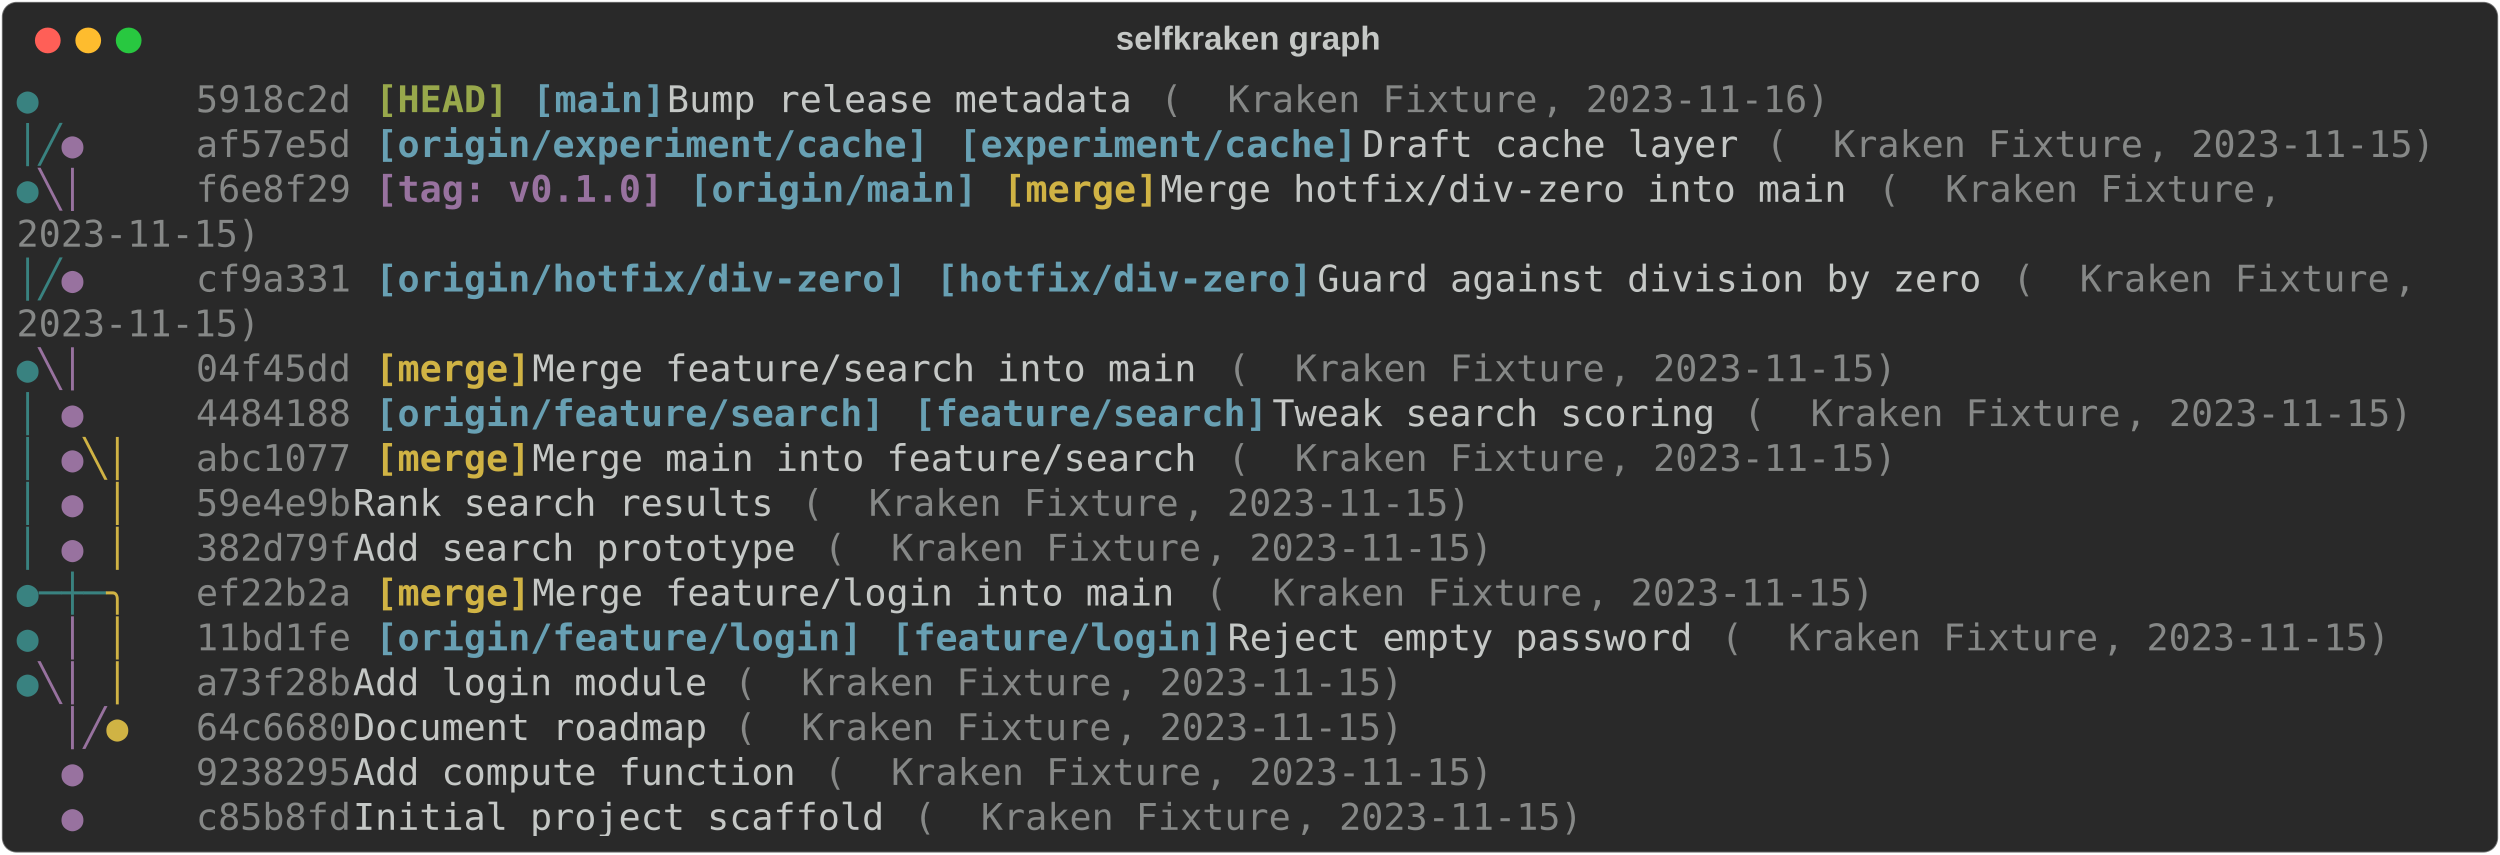
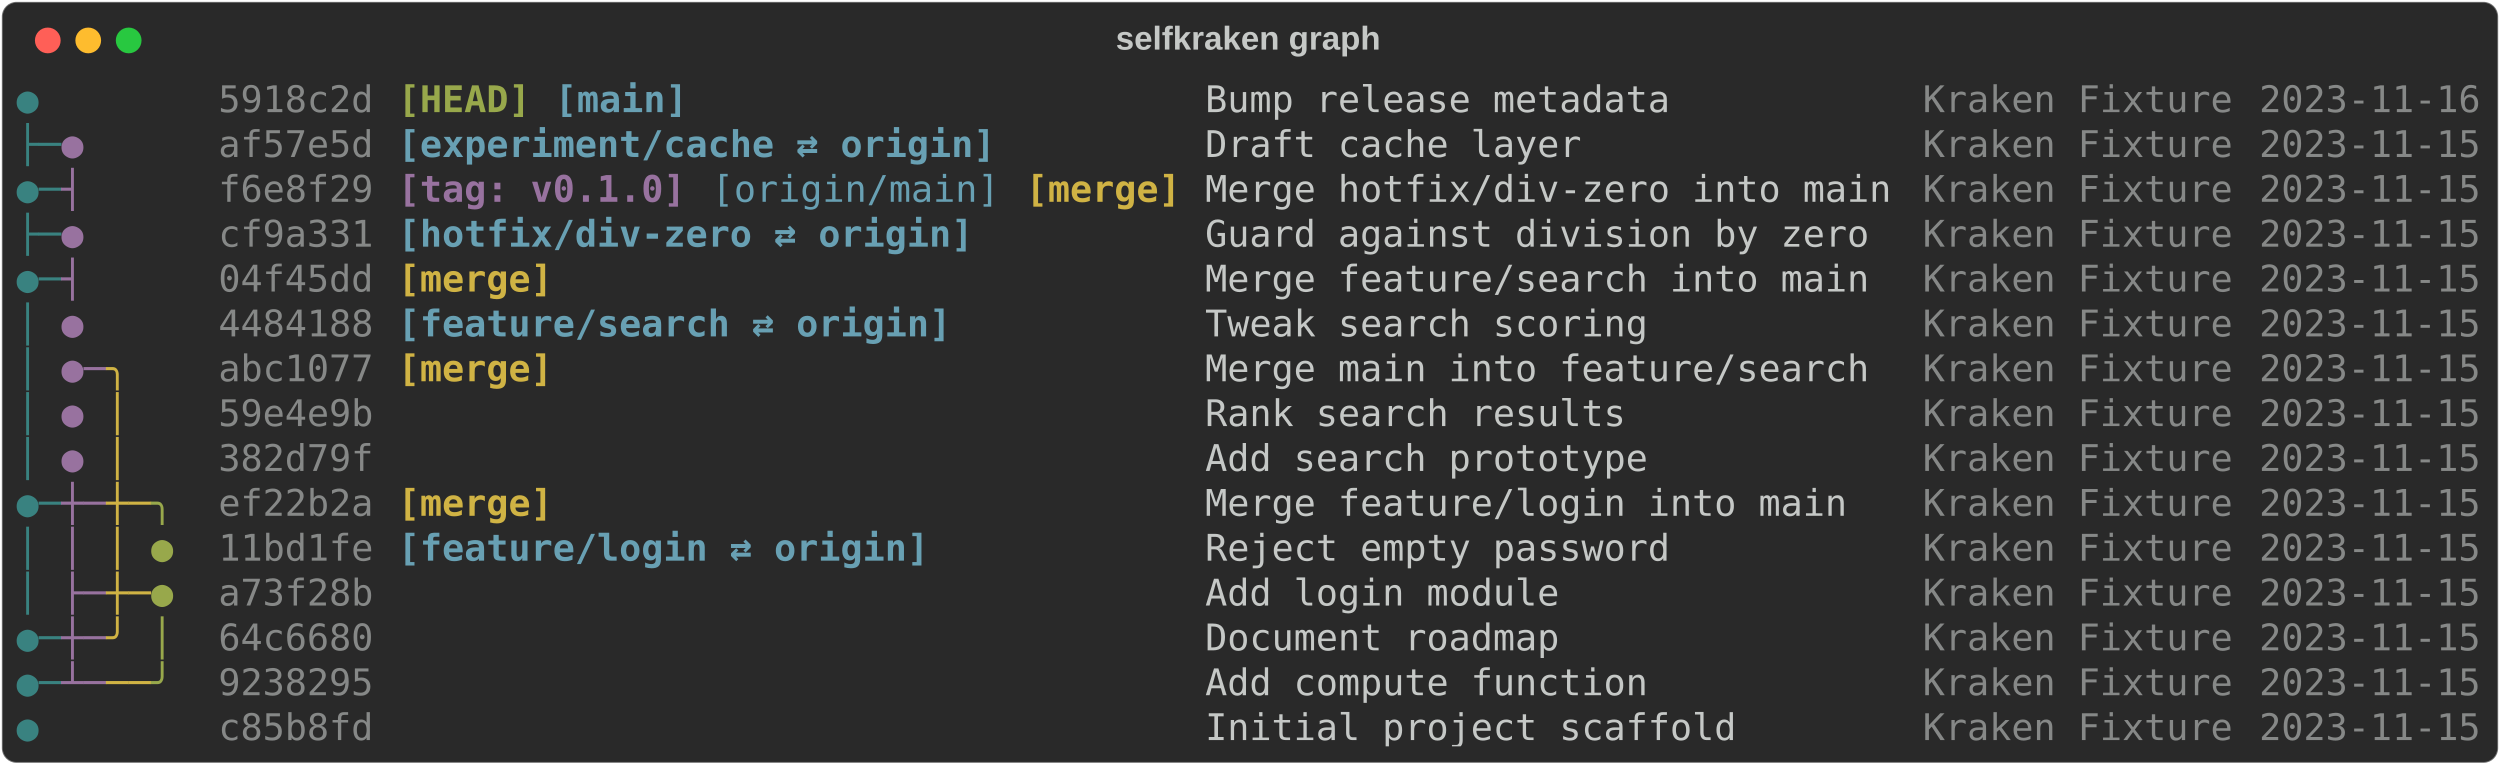
- <svg xmlns="http://www.w3.org/2000/svg" class="rich-terminal" viewBox="0 0 1360 464.8">
+ <svg xmlns="http://www.w3.org/2000/svg" class="rich-terminal" viewBox="0 0 1360 416.0">
  <style>

    @font-face {
        font-family: "Fira Code";
        src: local("FiraCode-Regular"),
                url("https://cdnjs.cloudflare.com/ajax/libs/firacode/6.2.0/woff2/FiraCode-Regular.woff2") format("woff2"),
                url("https://cdnjs.cloudflare.com/ajax/libs/firacode/6.2.0/woff/FiraCode-Regular.woff") format("woff");
        font-style: normal;
        font-weight: 400;
    }
    @font-face {
        font-family: "Fira Code";
        src: local("FiraCode-Bold"),
                url("https://cdnjs.cloudflare.com/ajax/libs/firacode/6.2.0/woff2/FiraCode-Bold.woff2") format("woff2"),
                url("https://cdnjs.cloudflare.com/ajax/libs/firacode/6.2.0/woff/FiraCode-Bold.woff") format("woff");
        font-style: bold;
        font-weight: 700;
    }

-     .terminal-2698865201-matrix {
+     .terminal-483775637-matrix {
        font-family: Fira Code, monospace;
        font-size: 20px;
        line-height: 24.4px;
        font-variant-east-asian: full-width;
    }

-     .terminal-2698865201-title {
+     .terminal-483775637-title {
        font-size: 18px;
        font-weight: bold;
        font-family: arial;
    }

-     .terminal-2698865201-r1 { fill: #398280 }
- .terminal-2698865201-r2 { fill: #c5c8c6 }
- .terminal-2698865201-r3 { fill: #868887 }
- .terminal-2698865201-r4 { fill: #98a84b;font-weight: bold }
- .terminal-2698865201-r5 { fill: #68a0b3;font-weight: bold }
- .terminal-2698865201-r6 { fill: #98729f }
- .terminal-2698865201-r7 { fill: #98729f;font-weight: bold }
- .terminal-2698865201-r8 { fill: #d0b344;font-weight: bold }
- .terminal-2698865201-r9 { fill: #d0b344 }
+     .terminal-483775637-r1 { fill: #398280 }
+ .terminal-483775637-r2 { fill: #c5c8c6 }
+ .terminal-483775637-r3 { fill: #868887 }
+ .terminal-483775637-r4 { fill: #98a84b;font-weight: bold }
+ .terminal-483775637-r5 { fill: #68a0b3;font-weight: bold }
+ .terminal-483775637-r6 { fill: #98729f }
+ .terminal-483775637-r7 { fill: #98729f;font-weight: bold }
+ .terminal-483775637-r8 { fill: #68a0b3 }
+ .terminal-483775637-r9 { fill: #d0b344;font-weight: bold }
+ .terminal-483775637-r10 { fill: #d0b344 }
+ .terminal-483775637-r11 { fill: #98a84b }
    </style>
  <defs>
-     <clipPath id="terminal-2698865201-clip-terminal">
-       <rect x="0" y="0" width="1341.0" height="413.8" />
-     </clipPath>
-     <clipPath id="terminal-2698865201-line-0">
+     <clipPath id="terminal-483775637-clip-terminal">
+       <rect x="0" y="0" width="1341.0" height="365.0" />
+     </clipPath>
+     <clipPath id="terminal-483775637-line-0">
      <rect x="0" y="1.5" width="1342" height="24.65" />
    </clipPath>
-     <clipPath id="terminal-2698865201-line-1">
+     <clipPath id="terminal-483775637-line-1">
      <rect x="0" y="25.9" width="1342" height="24.65" />
    </clipPath>
-     <clipPath id="terminal-2698865201-line-2">
+     <clipPath id="terminal-483775637-line-2">
      <rect x="0" y="50.3" width="1342" height="24.65" />
    </clipPath>
-     <clipPath id="terminal-2698865201-line-3">
+     <clipPath id="terminal-483775637-line-3">
      <rect x="0" y="74.7" width="1342" height="24.65" />
    </clipPath>
-     <clipPath id="terminal-2698865201-line-4">
+     <clipPath id="terminal-483775637-line-4">
      <rect x="0" y="99.1" width="1342" height="24.65" />
    </clipPath>
-     <clipPath id="terminal-2698865201-line-5">
+     <clipPath id="terminal-483775637-line-5">
      <rect x="0" y="123.5" width="1342" height="24.65" />
    </clipPath>
-     <clipPath id="terminal-2698865201-line-6">
+     <clipPath id="terminal-483775637-line-6">
      <rect x="0" y="147.9" width="1342" height="24.65" />
    </clipPath>
-     <clipPath id="terminal-2698865201-line-7">
+     <clipPath id="terminal-483775637-line-7">
      <rect x="0" y="172.3" width="1342" height="24.65" />
    </clipPath>
-     <clipPath id="terminal-2698865201-line-8">
+     <clipPath id="terminal-483775637-line-8">
      <rect x="0" y="196.7" width="1342" height="24.65" />
    </clipPath>
-     <clipPath id="terminal-2698865201-line-9">
+     <clipPath id="terminal-483775637-line-9">
      <rect x="0" y="221.1" width="1342" height="24.65" />
    </clipPath>
-     <clipPath id="terminal-2698865201-line-10">
+     <clipPath id="terminal-483775637-line-10">
      <rect x="0" y="245.5" width="1342" height="24.65" />
    </clipPath>
-     <clipPath id="terminal-2698865201-line-11">
+     <clipPath id="terminal-483775637-line-11">
      <rect x="0" y="269.9" width="1342" height="24.65" />
    </clipPath>
-     <clipPath id="terminal-2698865201-line-12">
+     <clipPath id="terminal-483775637-line-12">
      <rect x="0" y="294.3" width="1342" height="24.65" />
    </clipPath>
-     <clipPath id="terminal-2698865201-line-13">
+     <clipPath id="terminal-483775637-line-13">
      <rect x="0" y="318.7" width="1342" height="24.65" />
    </clipPath>
-     <clipPath id="terminal-2698865201-line-14">
-       <rect x="0" y="343.1" width="1342" height="24.65" />
-     </clipPath>
-     <clipPath id="terminal-2698865201-line-15">
-       <rect x="0" y="367.5" width="1342" height="24.65" />
-     </clipPath>
  </defs>
-   <rect fill="#292929" stroke="rgba(255,255,255,0.35)" stroke-width="1" x="1" y="1" width="1358" height="462.8" rx="8" />
-   <text class="terminal-2698865201-title" fill="#c5c8c6" text-anchor="middle" x="679" y="27">selfkraken graph</text>
+   <rect fill="#292929" stroke="rgba(255,255,255,0.35)" stroke-width="1" x="1" y="1" width="1358" height="414" rx="8" />
+   <text class="terminal-483775637-title" fill="#c5c8c6" text-anchor="middle" x="679" y="27">selfkraken graph</text>
  <g transform="translate(26,22)">
    <circle cx="0" cy="0" r="7" fill="#ff5f57" />
    <circle cx="22" cy="0" r="7" fill="#febc2e" />
    <circle cx="44" cy="0" r="7" fill="#28c840" />
  </g>
-   <g transform="translate(9, 41)" clip-path="url(#terminal-2698865201-clip-terminal)">
-     <g class="terminal-2698865201-matrix">
-       <text class="terminal-2698865201-r1" x="0" y="20" textLength="12.2" clip-path="url(#terminal-2698865201-line-0)">●</text>
-       <text class="terminal-2698865201-r3" x="97.6" y="20" textLength="85.4" clip-path="url(#terminal-2698865201-line-0)">5918c2d</text>
-       <text class="terminal-2698865201-r4" x="195.2" y="20" textLength="73.2" clip-path="url(#terminal-2698865201-line-0)">[HEAD]</text>
-       <text class="terminal-2698865201-r5" x="280.6" y="20" textLength="73.2" clip-path="url(#terminal-2698865201-line-0)">[main]</text>
-       <text class="terminal-2698865201-r2" x="353.8" y="20" textLength="268.4" clip-path="url(#terminal-2698865201-line-0)"> Bump release metadata</text>
-       <text class="terminal-2698865201-r3" x="622.2" y="20" textLength="36.6" clip-path="url(#terminal-2698865201-line-0)">  (</text>
-       <text class="terminal-2698865201-r3" x="658.8" y="20" textLength="170.8" clip-path="url(#terminal-2698865201-line-0)">Kraken Fixture</text>
-       <text class="terminal-2698865201-r3" x="829.6" y="20" textLength="158.6" clip-path="url(#terminal-2698865201-line-0)">, 2023-11-16)</text>
-       <text class="terminal-2698865201-r2" x="1342" y="20" textLength="12.2" clip-path="url(#terminal-2698865201-line-0)">
- </text>
-       <text class="terminal-2698865201-r1" x="0" y="44.4" textLength="12.2" clip-path="url(#terminal-2698865201-line-1)">│</text>
-       <text class="terminal-2698865201-r1" x="12.2" y="44.4" textLength="12.2" clip-path="url(#terminal-2698865201-line-1)">╱</text>
-       <text class="terminal-2698865201-r6" x="24.4" y="44.4" textLength="12.2" clip-path="url(#terminal-2698865201-line-1)">●</text>
-       <text class="terminal-2698865201-r3" x="97.6" y="44.4" textLength="85.4" clip-path="url(#terminal-2698865201-line-1)">af57e5d</text>
-       <text class="terminal-2698865201-r5" x="195.2" y="44.4" textLength="305" clip-path="url(#terminal-2698865201-line-1)">[origin/experiment/cache]</text>
-       <text class="terminal-2698865201-r5" x="512.4" y="44.4" textLength="219.6" clip-path="url(#terminal-2698865201-line-1)">[experiment/cache]</text>
-       <text class="terminal-2698865201-r2" x="732" y="44.4" textLength="219.6" clip-path="url(#terminal-2698865201-line-1)"> Draft cache layer</text>
-       <text class="terminal-2698865201-r3" x="951.6" y="44.4" textLength="36.6" clip-path="url(#terminal-2698865201-line-1)">  (</text>
-       <text class="terminal-2698865201-r3" x="988.2" y="44.4" textLength="170.8" clip-path="url(#terminal-2698865201-line-1)">Kraken Fixture</text>
-       <text class="terminal-2698865201-r3" x="1159" y="44.4" textLength="158.6" clip-path="url(#terminal-2698865201-line-1)">, 2023-11-15)</text>
-       <text class="terminal-2698865201-r2" x="1342" y="44.4" textLength="12.2" clip-path="url(#terminal-2698865201-line-1)">
- </text>
-       <text class="terminal-2698865201-r1" x="0" y="68.8" textLength="12.2" clip-path="url(#terminal-2698865201-line-2)">●</text>
-       <text class="terminal-2698865201-r6" x="12.2" y="68.8" textLength="12.2" clip-path="url(#terminal-2698865201-line-2)">╲</text>
-       <text class="terminal-2698865201-r6" x="24.4" y="68.8" textLength="12.2" clip-path="url(#terminal-2698865201-line-2)">│</text>
-       <text class="terminal-2698865201-r3" x="97.6" y="68.8" textLength="85.4" clip-path="url(#terminal-2698865201-line-2)">f6e8f29</text>
-       <text class="terminal-2698865201-r7" x="195.2" y="68.8" textLength="158.6" clip-path="url(#terminal-2698865201-line-2)">[tag: v0.1.0]</text>
-       <text class="terminal-2698865201-r5" x="366" y="68.8" textLength="158.6" clip-path="url(#terminal-2698865201-line-2)">[origin/main]</text>
-       <text class="terminal-2698865201-r8" x="536.8" y="68.8" textLength="85.4" clip-path="url(#terminal-2698865201-line-2)">[merge]</text>
-       <text class="terminal-2698865201-r2" x="622.2" y="68.8" textLength="390.4" clip-path="url(#terminal-2698865201-line-2)"> Merge hotfix/div-zero into main</text>
-       <text class="terminal-2698865201-r3" x="1012.6" y="68.8" textLength="36.6" clip-path="url(#terminal-2698865201-line-2)">  (</text>
-       <text class="terminal-2698865201-r3" x="1049.2" y="68.8" textLength="170.8" clip-path="url(#terminal-2698865201-line-2)">Kraken Fixture</text>
-       <text class="terminal-2698865201-r3" x="1220" y="68.8" textLength="24.4" clip-path="url(#terminal-2698865201-line-2)">, </text>
-       <text class="terminal-2698865201-r2" x="1342" y="68.8" textLength="12.2" clip-path="url(#terminal-2698865201-line-2)">
- </text>
-       <text class="terminal-2698865201-r3" x="0" y="93.2" textLength="134.2" clip-path="url(#terminal-2698865201-line-3)">2023-11-15)</text>
-       <text class="terminal-2698865201-r2" x="1342" y="93.2" textLength="12.2" clip-path="url(#terminal-2698865201-line-3)">
- </text>
-       <text class="terminal-2698865201-r1" x="0" y="117.6" textLength="12.2" clip-path="url(#terminal-2698865201-line-4)">│</text>
-       <text class="terminal-2698865201-r1" x="12.2" y="117.6" textLength="12.2" clip-path="url(#terminal-2698865201-line-4)">╱</text>
-       <text class="terminal-2698865201-r6" x="24.4" y="117.6" textLength="12.2" clip-path="url(#terminal-2698865201-line-4)">●</text>
-       <text class="terminal-2698865201-r3" x="97.6" y="117.6" textLength="85.4" clip-path="url(#terminal-2698865201-line-4)">cf9a331</text>
-       <text class="terminal-2698865201-r5" x="195.2" y="117.6" textLength="292.8" clip-path="url(#terminal-2698865201-line-4)">[origin/hotfix/div-zero]</text>
-       <text class="terminal-2698865201-r5" x="500.2" y="117.6" textLength="207.4" clip-path="url(#terminal-2698865201-line-4)">[hotfix/div-zero]</text>
-       <text class="terminal-2698865201-r2" x="707.6" y="117.6" textLength="378.2" clip-path="url(#terminal-2698865201-line-4)"> Guard against division by zero</text>
-       <text class="terminal-2698865201-r3" x="1085.8" y="117.6" textLength="36.6" clip-path="url(#terminal-2698865201-line-4)">  (</text>
-       <text class="terminal-2698865201-r3" x="1122.4" y="117.6" textLength="170.8" clip-path="url(#terminal-2698865201-line-4)">Kraken Fixture</text>
-       <text class="terminal-2698865201-r3" x="1293.2" y="117.6" textLength="24.4" clip-path="url(#terminal-2698865201-line-4)">, </text>
-       <text class="terminal-2698865201-r2" x="1342" y="117.6" textLength="12.2" clip-path="url(#terminal-2698865201-line-4)">
- </text>
-       <text class="terminal-2698865201-r3" x="0" y="142" textLength="134.2" clip-path="url(#terminal-2698865201-line-5)">2023-11-15)</text>
-       <text class="terminal-2698865201-r2" x="1342" y="142" textLength="12.2" clip-path="url(#terminal-2698865201-line-5)">
- </text>
-       <text class="terminal-2698865201-r1" x="0" y="166.4" textLength="12.2" clip-path="url(#terminal-2698865201-line-6)">●</text>
-       <text class="terminal-2698865201-r6" x="12.2" y="166.4" textLength="12.2" clip-path="url(#terminal-2698865201-line-6)">╲</text>
-       <text class="terminal-2698865201-r6" x="24.4" y="166.4" textLength="12.2" clip-path="url(#terminal-2698865201-line-6)">│</text>
-       <text class="terminal-2698865201-r3" x="97.6" y="166.4" textLength="85.4" clip-path="url(#terminal-2698865201-line-6)">04f45dd</text>
-       <text class="terminal-2698865201-r8" x="195.2" y="166.4" textLength="85.4" clip-path="url(#terminal-2698865201-line-6)">[merge]</text>
-       <text class="terminal-2698865201-r2" x="280.6" y="166.4" textLength="378.2" clip-path="url(#terminal-2698865201-line-6)"> Merge feature/search into main</text>
-       <text class="terminal-2698865201-r3" x="658.8" y="166.4" textLength="36.6" clip-path="url(#terminal-2698865201-line-6)">  (</text>
-       <text class="terminal-2698865201-r3" x="695.4" y="166.4" textLength="170.8" clip-path="url(#terminal-2698865201-line-6)">Kraken Fixture</text>
-       <text class="terminal-2698865201-r3" x="866.2" y="166.4" textLength="158.6" clip-path="url(#terminal-2698865201-line-6)">, 2023-11-15)</text>
-       <text class="terminal-2698865201-r2" x="1342" y="166.4" textLength="12.2" clip-path="url(#terminal-2698865201-line-6)">
- </text>
-       <text class="terminal-2698865201-r1" x="0" y="190.8" textLength="12.2" clip-path="url(#terminal-2698865201-line-7)">│</text>
-       <text class="terminal-2698865201-r6" x="24.4" y="190.8" textLength="12.2" clip-path="url(#terminal-2698865201-line-7)">●</text>
-       <text class="terminal-2698865201-r3" x="97.6" y="190.8" textLength="85.4" clip-path="url(#terminal-2698865201-line-7)">4484188</text>
-       <text class="terminal-2698865201-r5" x="195.2" y="190.8" textLength="280.6" clip-path="url(#terminal-2698865201-line-7)">[origin/feature/search]</text>
-       <text class="terminal-2698865201-r5" x="488" y="190.8" textLength="195.2" clip-path="url(#terminal-2698865201-line-7)">[feature/search]</text>
-       <text class="terminal-2698865201-r2" x="683.2" y="190.8" textLength="256.2" clip-path="url(#terminal-2698865201-line-7)"> Tweak search scoring</text>
-       <text class="terminal-2698865201-r3" x="939.4" y="190.8" textLength="36.6" clip-path="url(#terminal-2698865201-line-7)">  (</text>
-       <text class="terminal-2698865201-r3" x="976" y="190.8" textLength="170.8" clip-path="url(#terminal-2698865201-line-7)">Kraken Fixture</text>
-       <text class="terminal-2698865201-r3" x="1146.8" y="190.8" textLength="158.6" clip-path="url(#terminal-2698865201-line-7)">, 2023-11-15)</text>
-       <text class="terminal-2698865201-r2" x="1342" y="190.8" textLength="12.2" clip-path="url(#terminal-2698865201-line-7)">
- </text>
-       <text class="terminal-2698865201-r1" x="0" y="215.2" textLength="12.2" clip-path="url(#terminal-2698865201-line-8)">│</text>
-       <text class="terminal-2698865201-r6" x="24.4" y="215.2" textLength="12.2" clip-path="url(#terminal-2698865201-line-8)">●</text>
-       <text class="terminal-2698865201-r9" x="36.6" y="215.2" textLength="12.2" clip-path="url(#terminal-2698865201-line-8)">╲</text>
-       <text class="terminal-2698865201-r9" x="48.8" y="215.2" textLength="12.2" clip-path="url(#terminal-2698865201-line-8)">│</text>
-       <text class="terminal-2698865201-r3" x="97.6" y="215.2" textLength="85.4" clip-path="url(#terminal-2698865201-line-8)">abc1077</text>
-       <text class="terminal-2698865201-r8" x="195.2" y="215.2" textLength="85.4" clip-path="url(#terminal-2698865201-line-8)">[merge]</text>
-       <text class="terminal-2698865201-r2" x="280.6" y="215.2" textLength="378.2" clip-path="url(#terminal-2698865201-line-8)"> Merge main into feature/search</text>
-       <text class="terminal-2698865201-r3" x="658.8" y="215.2" textLength="36.6" clip-path="url(#terminal-2698865201-line-8)">  (</text>
-       <text class="terminal-2698865201-r3" x="695.4" y="215.2" textLength="170.8" clip-path="url(#terminal-2698865201-line-8)">Kraken Fixture</text>
-       <text class="terminal-2698865201-r3" x="866.2" y="215.2" textLength="158.6" clip-path="url(#terminal-2698865201-line-8)">, 2023-11-15)</text>
-       <text class="terminal-2698865201-r2" x="1342" y="215.2" textLength="12.2" clip-path="url(#terminal-2698865201-line-8)">
- </text>
-       <text class="terminal-2698865201-r1" x="0" y="239.6" textLength="12.2" clip-path="url(#terminal-2698865201-line-9)">│</text>
-       <text class="terminal-2698865201-r6" x="24.4" y="239.6" textLength="12.2" clip-path="url(#terminal-2698865201-line-9)">●</text>
-       <text class="terminal-2698865201-r9" x="48.8" y="239.6" textLength="12.2" clip-path="url(#terminal-2698865201-line-9)">│</text>
-       <text class="terminal-2698865201-r3" x="97.6" y="239.6" textLength="85.4" clip-path="url(#terminal-2698865201-line-9)">59e4e9b</text>
-       <text class="terminal-2698865201-r2" x="183" y="239.6" textLength="244" clip-path="url(#terminal-2698865201-line-9)"> Rank search results</text>
-       <text class="terminal-2698865201-r3" x="427" y="239.6" textLength="36.6" clip-path="url(#terminal-2698865201-line-9)">  (</text>
-       <text class="terminal-2698865201-r3" x="463.6" y="239.6" textLength="170.8" clip-path="url(#terminal-2698865201-line-9)">Kraken Fixture</text>
-       <text class="terminal-2698865201-r3" x="634.4" y="239.6" textLength="158.6" clip-path="url(#terminal-2698865201-line-9)">, 2023-11-15)</text>
-       <text class="terminal-2698865201-r2" x="1342" y="239.6" textLength="12.2" clip-path="url(#terminal-2698865201-line-9)">
- </text>
-       <text class="terminal-2698865201-r1" x="0" y="264" textLength="12.2" clip-path="url(#terminal-2698865201-line-10)">│</text>
-       <text class="terminal-2698865201-r6" x="24.4" y="264" textLength="12.2" clip-path="url(#terminal-2698865201-line-10)">●</text>
-       <text class="terminal-2698865201-r9" x="48.8" y="264" textLength="12.2" clip-path="url(#terminal-2698865201-line-10)">│</text>
-       <text class="terminal-2698865201-r3" x="97.6" y="264" textLength="85.4" clip-path="url(#terminal-2698865201-line-10)">382d79f</text>
-       <text class="terminal-2698865201-r2" x="183" y="264" textLength="256.2" clip-path="url(#terminal-2698865201-line-10)"> Add search prototype</text>
-       <text class="terminal-2698865201-r3" x="439.2" y="264" textLength="36.6" clip-path="url(#terminal-2698865201-line-10)">  (</text>
-       <text class="terminal-2698865201-r3" x="475.8" y="264" textLength="170.8" clip-path="url(#terminal-2698865201-line-10)">Kraken Fixture</text>
-       <text class="terminal-2698865201-r3" x="646.6" y="264" textLength="158.6" clip-path="url(#terminal-2698865201-line-10)">, 2023-11-15)</text>
-       <text class="terminal-2698865201-r2" x="1342" y="264" textLength="12.2" clip-path="url(#terminal-2698865201-line-10)">
- </text>
-       <text class="terminal-2698865201-r1" x="0" y="288.4" textLength="12.2" clip-path="url(#terminal-2698865201-line-11)">●</text>
-       <text class="terminal-2698865201-r1" x="12.2" y="288.4" textLength="12.2" clip-path="url(#terminal-2698865201-line-11)">─</text>
-       <text class="terminal-2698865201-r1" x="24.4" y="288.4" textLength="12.2" clip-path="url(#terminal-2698865201-line-11)">┼</text>
-       <text class="terminal-2698865201-r1" x="36.6" y="288.4" textLength="12.2" clip-path="url(#terminal-2698865201-line-11)">─</text>
-       <text class="terminal-2698865201-r9" x="48.8" y="288.4" textLength="12.2" clip-path="url(#terminal-2698865201-line-11)">╮</text>
-       <text class="terminal-2698865201-r3" x="97.6" y="288.4" textLength="85.4" clip-path="url(#terminal-2698865201-line-11)">ef22b2a</text>
-       <text class="terminal-2698865201-r8" x="195.2" y="288.4" textLength="85.4" clip-path="url(#terminal-2698865201-line-11)">[merge]</text>
-       <text class="terminal-2698865201-r2" x="280.6" y="288.4" textLength="366" clip-path="url(#terminal-2698865201-line-11)"> Merge feature/login into main</text>
-       <text class="terminal-2698865201-r3" x="646.6" y="288.4" textLength="36.6" clip-path="url(#terminal-2698865201-line-11)">  (</text>
-       <text class="terminal-2698865201-r3" x="683.2" y="288.4" textLength="170.8" clip-path="url(#terminal-2698865201-line-11)">Kraken Fixture</text>
-       <text class="terminal-2698865201-r3" x="854" y="288.4" textLength="158.6" clip-path="url(#terminal-2698865201-line-11)">, 2023-11-15)</text>
-       <text class="terminal-2698865201-r2" x="1342" y="288.4" textLength="12.2" clip-path="url(#terminal-2698865201-line-11)">
- </text>
-       <text class="terminal-2698865201-r1" x="0" y="312.8" textLength="12.2" clip-path="url(#terminal-2698865201-line-12)">●</text>
-       <text class="terminal-2698865201-r6" x="24.4" y="312.8" textLength="12.2" clip-path="url(#terminal-2698865201-line-12)">│</text>
-       <text class="terminal-2698865201-r9" x="48.8" y="312.8" textLength="12.2" clip-path="url(#terminal-2698865201-line-12)">│</text>
-       <text class="terminal-2698865201-r3" x="97.6" y="312.8" textLength="85.4" clip-path="url(#terminal-2698865201-line-12)">11bd1fe</text>
-       <text class="terminal-2698865201-r5" x="195.2" y="312.8" textLength="268.4" clip-path="url(#terminal-2698865201-line-12)">[origin/feature/login]</text>
-       <text class="terminal-2698865201-r5" x="475.8" y="312.8" textLength="183" clip-path="url(#terminal-2698865201-line-12)">[feature/login]</text>
-       <text class="terminal-2698865201-r2" x="658.8" y="312.8" textLength="268.4" clip-path="url(#terminal-2698865201-line-12)"> Reject empty password</text>
-       <text class="terminal-2698865201-r3" x="927.2" y="312.8" textLength="36.6" clip-path="url(#terminal-2698865201-line-12)">  (</text>
-       <text class="terminal-2698865201-r3" x="963.8" y="312.8" textLength="170.8" clip-path="url(#terminal-2698865201-line-12)">Kraken Fixture</text>
-       <text class="terminal-2698865201-r3" x="1134.6" y="312.8" textLength="158.6" clip-path="url(#terminal-2698865201-line-12)">, 2023-11-15)</text>
-       <text class="terminal-2698865201-r2" x="1342" y="312.8" textLength="12.2" clip-path="url(#terminal-2698865201-line-12)">
- </text>
-       <text class="terminal-2698865201-r1" x="0" y="337.2" textLength="12.2" clip-path="url(#terminal-2698865201-line-13)">●</text>
-       <text class="terminal-2698865201-r6" x="12.2" y="337.2" textLength="12.2" clip-path="url(#terminal-2698865201-line-13)">╲</text>
-       <text class="terminal-2698865201-r6" x="24.4" y="337.2" textLength="12.2" clip-path="url(#terminal-2698865201-line-13)">│</text>
-       <text class="terminal-2698865201-r9" x="48.8" y="337.2" textLength="12.2" clip-path="url(#terminal-2698865201-line-13)">│</text>
-       <text class="terminal-2698865201-r3" x="97.6" y="337.2" textLength="85.4" clip-path="url(#terminal-2698865201-line-13)">a73f28b</text>
-       <text class="terminal-2698865201-r2" x="183" y="337.2" textLength="207.4" clip-path="url(#terminal-2698865201-line-13)"> Add login module</text>
-       <text class="terminal-2698865201-r3" x="390.4" y="337.2" textLength="36.6" clip-path="url(#terminal-2698865201-line-13)">  (</text>
-       <text class="terminal-2698865201-r3" x="427" y="337.2" textLength="170.8" clip-path="url(#terminal-2698865201-line-13)">Kraken Fixture</text>
-       <text class="terminal-2698865201-r3" x="597.8" y="337.2" textLength="158.6" clip-path="url(#terminal-2698865201-line-13)">, 2023-11-15)</text>
-       <text class="terminal-2698865201-r2" x="1342" y="337.2" textLength="12.2" clip-path="url(#terminal-2698865201-line-13)">
- </text>
-       <text class="terminal-2698865201-r6" x="24.4" y="361.6" textLength="12.2" clip-path="url(#terminal-2698865201-line-14)">│</text>
-       <text class="terminal-2698865201-r6" x="36.6" y="361.6" textLength="12.2" clip-path="url(#terminal-2698865201-line-14)">╱</text>
-       <text class="terminal-2698865201-r9" x="48.8" y="361.6" textLength="12.2" clip-path="url(#terminal-2698865201-line-14)">●</text>
-       <text class="terminal-2698865201-r3" x="97.6" y="361.6" textLength="85.4" clip-path="url(#terminal-2698865201-line-14)">64c6680</text>
-       <text class="terminal-2698865201-r2" x="183" y="361.6" textLength="207.4" clip-path="url(#terminal-2698865201-line-14)"> Document roadmap</text>
-       <text class="terminal-2698865201-r3" x="390.4" y="361.6" textLength="36.6" clip-path="url(#terminal-2698865201-line-14)">  (</text>
-       <text class="terminal-2698865201-r3" x="427" y="361.6" textLength="170.8" clip-path="url(#terminal-2698865201-line-14)">Kraken Fixture</text>
-       <text class="terminal-2698865201-r3" x="597.8" y="361.6" textLength="158.6" clip-path="url(#terminal-2698865201-line-14)">, 2023-11-15)</text>
-       <text class="terminal-2698865201-r2" x="1342" y="361.6" textLength="12.2" clip-path="url(#terminal-2698865201-line-14)">
- </text>
-       <text class="terminal-2698865201-r6" x="24.4" y="386" textLength="12.2" clip-path="url(#terminal-2698865201-line-15)">●</text>
-       <text class="terminal-2698865201-r3" x="97.6" y="386" textLength="85.4" clip-path="url(#terminal-2698865201-line-15)">9238295</text>
-       <text class="terminal-2698865201-r2" x="183" y="386" textLength="256.2" clip-path="url(#terminal-2698865201-line-15)"> Add compute function</text>
-       <text class="terminal-2698865201-r3" x="439.2" y="386" textLength="36.6" clip-path="url(#terminal-2698865201-line-15)">  (</text>
-       <text class="terminal-2698865201-r3" x="475.8" y="386" textLength="170.8" clip-path="url(#terminal-2698865201-line-15)">Kraken Fixture</text>
-       <text class="terminal-2698865201-r3" x="646.6" y="386" textLength="158.6" clip-path="url(#terminal-2698865201-line-15)">, 2023-11-15)</text>
-       <text class="terminal-2698865201-r2" x="1342" y="386" textLength="12.2" clip-path="url(#terminal-2698865201-line-15)">
- </text>
-       <text class="terminal-2698865201-r6" x="24.4" y="410.4" textLength="12.2" clip-path="url(#terminal-2698865201-line-16)">●</text>
-       <text class="terminal-2698865201-r3" x="97.6" y="410.4" textLength="85.4" clip-path="url(#terminal-2698865201-line-16)">c85b8fd</text>
-       <text class="terminal-2698865201-r2" x="183" y="410.4" textLength="305" clip-path="url(#terminal-2698865201-line-16)"> Initial project scaffold</text>
-       <text class="terminal-2698865201-r3" x="488" y="410.4" textLength="36.6" clip-path="url(#terminal-2698865201-line-16)">  (</text>
-       <text class="terminal-2698865201-r3" x="524.6" y="410.4" textLength="170.8" clip-path="url(#terminal-2698865201-line-16)">Kraken Fixture</text>
-       <text class="terminal-2698865201-r3" x="695.4" y="410.4" textLength="158.6" clip-path="url(#terminal-2698865201-line-16)">, 2023-11-15)</text>
-       <text class="terminal-2698865201-r2" x="1342" y="410.4" textLength="12.2" clip-path="url(#terminal-2698865201-line-16)">
+   <g transform="translate(9, 41)" clip-path="url(#terminal-483775637-clip-terminal)">
+     <g class="terminal-483775637-matrix">
+       <text class="terminal-483775637-r1" x="0" y="20" textLength="12.2" clip-path="url(#terminal-483775637-line-0)">●</text>
+       <text class="terminal-483775637-r3" x="109.8" y="20" textLength="85.4" clip-path="url(#terminal-483775637-line-0)">5918c2d</text>
+       <text class="terminal-483775637-r4" x="207.4" y="20" textLength="73.2" clip-path="url(#terminal-483775637-line-0)">[HEAD]</text>
+       <text class="terminal-483775637-r5" x="292.8" y="20" textLength="73.2" clip-path="url(#terminal-483775637-line-0)">[main]</text>
+       <text class="terminal-483775637-r2" x="646.6" y="20" textLength="378.2" clip-path="url(#terminal-483775637-line-0)">Bump release metadata          </text>
+       <text class="terminal-483775637-r3" x="1037" y="20" textLength="170.8" clip-path="url(#terminal-483775637-line-0)">Kraken Fixture</text>
+       <text class="terminal-483775637-r3" x="1220" y="20" textLength="122" clip-path="url(#terminal-483775637-line-0)">2023-11-16</text>
+       <text class="terminal-483775637-r2" x="1342" y="20" textLength="12.2" clip-path="url(#terminal-483775637-line-0)">
+ </text>
+       <text class="terminal-483775637-r1" x="0" y="44.4" textLength="12.2" clip-path="url(#terminal-483775637-line-1)">├</text>
+       <text class="terminal-483775637-r1" x="12.2" y="44.4" textLength="12.2" clip-path="url(#terminal-483775637-line-1)">─</text>
+       <text class="terminal-483775637-r6" x="24.4" y="44.4" textLength="12.2" clip-path="url(#terminal-483775637-line-1)">●</text>
+       <text class="terminal-483775637-r3" x="109.8" y="44.4" textLength="85.4" clip-path="url(#terminal-483775637-line-1)">af57e5d</text>
+       <text class="terminal-483775637-r5" x="207.4" y="44.4" textLength="329.4" clip-path="url(#terminal-483775637-line-1)">[experiment/cache ⇄ origin]</text>
+       <text class="terminal-483775637-r2" x="646.6" y="44.4" textLength="378.2" clip-path="url(#terminal-483775637-line-1)">Draft cache layer              </text>
+       <text class="terminal-483775637-r3" x="1037" y="44.4" textLength="170.8" clip-path="url(#terminal-483775637-line-1)">Kraken Fixture</text>
+       <text class="terminal-483775637-r3" x="1220" y="44.4" textLength="122" clip-path="url(#terminal-483775637-line-1)">2023-11-15</text>
+       <text class="terminal-483775637-r2" x="1342" y="44.4" textLength="12.2" clip-path="url(#terminal-483775637-line-1)">
+ </text>
+       <text class="terminal-483775637-r1" x="0" y="68.8" textLength="12.2" clip-path="url(#terminal-483775637-line-2)">●</text>
+       <text class="terminal-483775637-r1" x="12.2" y="68.8" textLength="12.2" clip-path="url(#terminal-483775637-line-2)">─</text>
+       <text class="terminal-483775637-r6" x="24.4" y="68.8" textLength="12.2" clip-path="url(#terminal-483775637-line-2)">┤</text>
+       <text class="terminal-483775637-r3" x="109.8" y="68.8" textLength="85.4" clip-path="url(#terminal-483775637-line-2)">f6e8f29</text>
+       <text class="terminal-483775637-r7" x="207.4" y="68.8" textLength="158.6" clip-path="url(#terminal-483775637-line-2)">[tag: v0.1.0]</text>
+       <text class="terminal-483775637-r8" x="378.2" y="68.8" textLength="158.6" clip-path="url(#terminal-483775637-line-2)">[origin/main]</text>
+       <text class="terminal-483775637-r9" x="549" y="68.8" textLength="85.4" clip-path="url(#terminal-483775637-line-2)">[merge]</text>
+       <text class="terminal-483775637-r2" x="646.6" y="68.8" textLength="378.2" clip-path="url(#terminal-483775637-line-2)">Merge hotfix/div-zero into main</text>
+       <text class="terminal-483775637-r3" x="1037" y="68.8" textLength="170.8" clip-path="url(#terminal-483775637-line-2)">Kraken Fixture</text>
+       <text class="terminal-483775637-r3" x="1220" y="68.8" textLength="122" clip-path="url(#terminal-483775637-line-2)">2023-11-15</text>
+       <text class="terminal-483775637-r2" x="1342" y="68.8" textLength="12.2" clip-path="url(#terminal-483775637-line-2)">
+ </text>
+       <text class="terminal-483775637-r1" x="0" y="93.2" textLength="12.2" clip-path="url(#terminal-483775637-line-3)">├</text>
+       <text class="terminal-483775637-r1" x="12.2" y="93.2" textLength="12.2" clip-path="url(#terminal-483775637-line-3)">─</text>
+       <text class="terminal-483775637-r6" x="24.4" y="93.2" textLength="12.2" clip-path="url(#terminal-483775637-line-3)">●</text>
+       <text class="terminal-483775637-r3" x="109.8" y="93.2" textLength="85.4" clip-path="url(#terminal-483775637-line-3)">cf9a331</text>
+       <text class="terminal-483775637-r5" x="207.4" y="93.2" textLength="317.2" clip-path="url(#terminal-483775637-line-3)">[hotfix/div-zero ⇄ origin]</text>
+       <text class="terminal-483775637-r2" x="646.6" y="93.2" textLength="378.2" clip-path="url(#terminal-483775637-line-3)">Guard against division by zero </text>
+       <text class="terminal-483775637-r3" x="1037" y="93.2" textLength="170.8" clip-path="url(#terminal-483775637-line-3)">Kraken Fixture</text>
+       <text class="terminal-483775637-r3" x="1220" y="93.2" textLength="122" clip-path="url(#terminal-483775637-line-3)">2023-11-15</text>
+       <text class="terminal-483775637-r2" x="1342" y="93.2" textLength="12.2" clip-path="url(#terminal-483775637-line-3)">
+ </text>
+       <text class="terminal-483775637-r1" x="0" y="117.6" textLength="12.2" clip-path="url(#terminal-483775637-line-4)">●</text>
+       <text class="terminal-483775637-r1" x="12.2" y="117.6" textLength="12.2" clip-path="url(#terminal-483775637-line-4)">─</text>
+       <text class="terminal-483775637-r6" x="24.4" y="117.6" textLength="12.2" clip-path="url(#terminal-483775637-line-4)">┤</text>
+       <text class="terminal-483775637-r3" x="109.8" y="117.6" textLength="85.4" clip-path="url(#terminal-483775637-line-4)">04f45dd</text>
+       <text class="terminal-483775637-r9" x="207.4" y="117.6" textLength="85.4" clip-path="url(#terminal-483775637-line-4)">[merge]</text>
+       <text class="terminal-483775637-r2" x="646.6" y="117.6" textLength="378.2" clip-path="url(#terminal-483775637-line-4)">Merge feature/search into main </text>
+       <text class="terminal-483775637-r3" x="1037" y="117.6" textLength="170.8" clip-path="url(#terminal-483775637-line-4)">Kraken Fixture</text>
+       <text class="terminal-483775637-r3" x="1220" y="117.6" textLength="122" clip-path="url(#terminal-483775637-line-4)">2023-11-15</text>
+       <text class="terminal-483775637-r2" x="1342" y="117.6" textLength="12.2" clip-path="url(#terminal-483775637-line-4)">
+ </text>
+       <text class="terminal-483775637-r1" x="0" y="142" textLength="12.2" clip-path="url(#terminal-483775637-line-5)">│</text>
+       <text class="terminal-483775637-r6" x="24.4" y="142" textLength="12.2" clip-path="url(#terminal-483775637-line-5)">●</text>
+       <text class="terminal-483775637-r3" x="109.8" y="142" textLength="85.4" clip-path="url(#terminal-483775637-line-5)">4484188</text>
+       <text class="terminal-483775637-r5" x="207.4" y="142" textLength="305" clip-path="url(#terminal-483775637-line-5)">[feature/search ⇄ origin]</text>
+       <text class="terminal-483775637-r2" x="646.6" y="142" textLength="378.2" clip-path="url(#terminal-483775637-line-5)">Tweak search scoring           </text>
+       <text class="terminal-483775637-r3" x="1037" y="142" textLength="170.8" clip-path="url(#terminal-483775637-line-5)">Kraken Fixture</text>
+       <text class="terminal-483775637-r3" x="1220" y="142" textLength="122" clip-path="url(#terminal-483775637-line-5)">2023-11-15</text>
+       <text class="terminal-483775637-r2" x="1342" y="142" textLength="12.2" clip-path="url(#terminal-483775637-line-5)">
+ </text>
+       <text class="terminal-483775637-r1" x="0" y="166.4" textLength="12.2" clip-path="url(#terminal-483775637-line-6)">│</text>
+       <text class="terminal-483775637-r6" x="24.4" y="166.4" textLength="12.2" clip-path="url(#terminal-483775637-line-6)">●</text>
+       <text class="terminal-483775637-r6" x="36.6" y="166.4" textLength="12.2" clip-path="url(#terminal-483775637-line-6)">─</text>
+       <text class="terminal-483775637-r10" x="48.8" y="166.4" textLength="12.2" clip-path="url(#terminal-483775637-line-6)">╮</text>
+       <text class="terminal-483775637-r3" x="109.8" y="166.4" textLength="85.4" clip-path="url(#terminal-483775637-line-6)">abc1077</text>
+       <text class="terminal-483775637-r9" x="207.4" y="166.4" textLength="85.4" clip-path="url(#terminal-483775637-line-6)">[merge]</text>
+       <text class="terminal-483775637-r2" x="646.6" y="166.4" textLength="378.2" clip-path="url(#terminal-483775637-line-6)">Merge main into feature/search </text>
+       <text class="terminal-483775637-r3" x="1037" y="166.4" textLength="170.8" clip-path="url(#terminal-483775637-line-6)">Kraken Fixture</text>
+       <text class="terminal-483775637-r3" x="1220" y="166.4" textLength="122" clip-path="url(#terminal-483775637-line-6)">2023-11-15</text>
+       <text class="terminal-483775637-r2" x="1342" y="166.4" textLength="12.2" clip-path="url(#terminal-483775637-line-6)">
+ </text>
+       <text class="terminal-483775637-r1" x="0" y="190.8" textLength="12.2" clip-path="url(#terminal-483775637-line-7)">│</text>
+       <text class="terminal-483775637-r6" x="24.4" y="190.8" textLength="12.2" clip-path="url(#terminal-483775637-line-7)">●</text>
+       <text class="terminal-483775637-r10" x="48.8" y="190.8" textLength="12.2" clip-path="url(#terminal-483775637-line-7)">│</text>
+       <text class="terminal-483775637-r3" x="109.8" y="190.8" textLength="85.4" clip-path="url(#terminal-483775637-line-7)">59e4e9b</text>
+       <text class="terminal-483775637-r2" x="646.6" y="190.8" textLength="378.2" clip-path="url(#terminal-483775637-line-7)">Rank search results            </text>
+       <text class="terminal-483775637-r3" x="1037" y="190.8" textLength="170.8" clip-path="url(#terminal-483775637-line-7)">Kraken Fixture</text>
+       <text class="terminal-483775637-r3" x="1220" y="190.8" textLength="122" clip-path="url(#terminal-483775637-line-7)">2023-11-15</text>
+       <text class="terminal-483775637-r2" x="1342" y="190.8" textLength="12.2" clip-path="url(#terminal-483775637-line-7)">
+ </text>
+       <text class="terminal-483775637-r1" x="0" y="215.2" textLength="12.2" clip-path="url(#terminal-483775637-line-8)">│</text>
+       <text class="terminal-483775637-r6" x="24.4" y="215.2" textLength="12.2" clip-path="url(#terminal-483775637-line-8)">●</text>
+       <text class="terminal-483775637-r10" x="48.8" y="215.2" textLength="12.2" clip-path="url(#terminal-483775637-line-8)">│</text>
+       <text class="terminal-483775637-r3" x="109.8" y="215.2" textLength="85.4" clip-path="url(#terminal-483775637-line-8)">382d79f</text>
+       <text class="terminal-483775637-r2" x="646.6" y="215.2" textLength="378.2" clip-path="url(#terminal-483775637-line-8)">Add search prototype           </text>
+       <text class="terminal-483775637-r3" x="1037" y="215.2" textLength="170.8" clip-path="url(#terminal-483775637-line-8)">Kraken Fixture</text>
+       <text class="terminal-483775637-r3" x="1220" y="215.2" textLength="122" clip-path="url(#terminal-483775637-line-8)">2023-11-15</text>
+       <text class="terminal-483775637-r2" x="1342" y="215.2" textLength="12.2" clip-path="url(#terminal-483775637-line-8)">
+ </text>
+       <text class="terminal-483775637-r1" x="0" y="239.6" textLength="12.2" clip-path="url(#terminal-483775637-line-9)">●</text>
+       <text class="terminal-483775637-r1" x="12.2" y="239.6" textLength="12.2" clip-path="url(#terminal-483775637-line-9)">─</text>
+       <text class="terminal-483775637-r6" x="24.4" y="239.6" textLength="12.2" clip-path="url(#terminal-483775637-line-9)">┼</text>
+       <text class="terminal-483775637-r6" x="36.6" y="239.6" textLength="12.2" clip-path="url(#terminal-483775637-line-9)">─</text>
+       <text class="terminal-483775637-r10" x="48.8" y="239.6" textLength="12.2" clip-path="url(#terminal-483775637-line-9)">┼</text>
+       <text class="terminal-483775637-r10" x="61" y="239.6" textLength="12.2" clip-path="url(#terminal-483775637-line-9)">─</text>
+       <text class="terminal-483775637-r11" x="73.2" y="239.6" textLength="12.2" clip-path="url(#terminal-483775637-line-9)">╮</text>
+       <text class="terminal-483775637-r3" x="109.8" y="239.6" textLength="85.4" clip-path="url(#terminal-483775637-line-9)">ef22b2a</text>
+       <text class="terminal-483775637-r9" x="207.4" y="239.6" textLength="85.4" clip-path="url(#terminal-483775637-line-9)">[merge]</text>
+       <text class="terminal-483775637-r2" x="646.6" y="239.6" textLength="378.2" clip-path="url(#terminal-483775637-line-9)">Merge feature/login into main  </text>
+       <text class="terminal-483775637-r3" x="1037" y="239.6" textLength="170.8" clip-path="url(#terminal-483775637-line-9)">Kraken Fixture</text>
+       <text class="terminal-483775637-r3" x="1220" y="239.6" textLength="122" clip-path="url(#terminal-483775637-line-9)">2023-11-15</text>
+       <text class="terminal-483775637-r2" x="1342" y="239.6" textLength="12.2" clip-path="url(#terminal-483775637-line-9)">
+ </text>
+       <text class="terminal-483775637-r1" x="0" y="264" textLength="12.2" clip-path="url(#terminal-483775637-line-10)">│</text>
+       <text class="terminal-483775637-r6" x="24.4" y="264" textLength="12.2" clip-path="url(#terminal-483775637-line-10)">│</text>
+       <text class="terminal-483775637-r10" x="48.8" y="264" textLength="12.2" clip-path="url(#terminal-483775637-line-10)">│</text>
+       <text class="terminal-483775637-r11" x="73.2" y="264" textLength="12.2" clip-path="url(#terminal-483775637-line-10)">●</text>
+       <text class="terminal-483775637-r3" x="109.8" y="264" textLength="85.4" clip-path="url(#terminal-483775637-line-10)">11bd1fe</text>
+       <text class="terminal-483775637-r5" x="207.4" y="264" textLength="292.8" clip-path="url(#terminal-483775637-line-10)">[feature/login ⇄ origin]</text>
+       <text class="terminal-483775637-r2" x="646.6" y="264" textLength="378.2" clip-path="url(#terminal-483775637-line-10)">Reject empty password          </text>
+       <text class="terminal-483775637-r3" x="1037" y="264" textLength="170.8" clip-path="url(#terminal-483775637-line-10)">Kraken Fixture</text>
+       <text class="terminal-483775637-r3" x="1220" y="264" textLength="122" clip-path="url(#terminal-483775637-line-10)">2023-11-15</text>
+       <text class="terminal-483775637-r2" x="1342" y="264" textLength="12.2" clip-path="url(#terminal-483775637-line-10)">
+ </text>
+       <text class="terminal-483775637-r1" x="0" y="288.4" textLength="12.2" clip-path="url(#terminal-483775637-line-11)">│</text>
+       <text class="terminal-483775637-r6" x="24.4" y="288.4" textLength="12.2" clip-path="url(#terminal-483775637-line-11)">├</text>
+       <text class="terminal-483775637-r6" x="36.6" y="288.4" textLength="12.2" clip-path="url(#terminal-483775637-line-11)">─</text>
+       <text class="terminal-483775637-r10" x="48.8" y="288.4" textLength="12.2" clip-path="url(#terminal-483775637-line-11)">┼</text>
+       <text class="terminal-483775637-r10" x="61" y="288.4" textLength="12.2" clip-path="url(#terminal-483775637-line-11)">─</text>
+       <text class="terminal-483775637-r11" x="73.2" y="288.4" textLength="12.2" clip-path="url(#terminal-483775637-line-11)">●</text>
+       <text class="terminal-483775637-r3" x="109.8" y="288.4" textLength="85.4" clip-path="url(#terminal-483775637-line-11)">a73f28b</text>
+       <text class="terminal-483775637-r2" x="646.6" y="288.4" textLength="378.2" clip-path="url(#terminal-483775637-line-11)">Add login module               </text>
+       <text class="terminal-483775637-r3" x="1037" y="288.4" textLength="170.8" clip-path="url(#terminal-483775637-line-11)">Kraken Fixture</text>
+       <text class="terminal-483775637-r3" x="1220" y="288.4" textLength="122" clip-path="url(#terminal-483775637-line-11)">2023-11-15</text>
+       <text class="terminal-483775637-r2" x="1342" y="288.4" textLength="12.2" clip-path="url(#terminal-483775637-line-11)">
+ </text>
+       <text class="terminal-483775637-r1" x="0" y="312.8" textLength="12.2" clip-path="url(#terminal-483775637-line-12)">●</text>
+       <text class="terminal-483775637-r1" x="12.2" y="312.8" textLength="12.2" clip-path="url(#terminal-483775637-line-12)">─</text>
+       <text class="terminal-483775637-r6" x="24.4" y="312.8" textLength="12.2" clip-path="url(#terminal-483775637-line-12)">┼</text>
+       <text class="terminal-483775637-r6" x="36.6" y="312.8" textLength="12.2" clip-path="url(#terminal-483775637-line-12)">─</text>
+       <text class="terminal-483775637-r10" x="48.8" y="312.8" textLength="12.2" clip-path="url(#terminal-483775637-line-12)">╯</text>
+       <text class="terminal-483775637-r11" x="73.2" y="312.8" textLength="12.2" clip-path="url(#terminal-483775637-line-12)">│</text>
+       <text class="terminal-483775637-r3" x="109.8" y="312.8" textLength="85.4" clip-path="url(#terminal-483775637-line-12)">64c6680</text>
+       <text class="terminal-483775637-r2" x="646.6" y="312.8" textLength="378.2" clip-path="url(#terminal-483775637-line-12)">Document roadmap               </text>
+       <text class="terminal-483775637-r3" x="1037" y="312.8" textLength="170.8" clip-path="url(#terminal-483775637-line-12)">Kraken Fixture</text>
+       <text class="terminal-483775637-r3" x="1220" y="312.8" textLength="122" clip-path="url(#terminal-483775637-line-12)">2023-11-15</text>
+       <text class="terminal-483775637-r2" x="1342" y="312.8" textLength="12.2" clip-path="url(#terminal-483775637-line-12)">
+ </text>
+       <text class="terminal-483775637-r1" x="0" y="337.2" textLength="12.2" clip-path="url(#terminal-483775637-line-13)">●</text>
+       <text class="terminal-483775637-r1" x="12.2" y="337.2" textLength="12.2" clip-path="url(#terminal-483775637-line-13)">─</text>
+       <text class="terminal-483775637-r6" x="24.4" y="337.2" textLength="12.2" clip-path="url(#terminal-483775637-line-13)">┴</text>
+       <text class="terminal-483775637-r6" x="36.6" y="337.2" textLength="12.2" clip-path="url(#terminal-483775637-line-13)">─</text>
+       <text class="terminal-483775637-r10" x="48.8" y="337.2" textLength="12.2" clip-path="url(#terminal-483775637-line-13)">─</text>
+       <text class="terminal-483775637-r10" x="61" y="337.2" textLength="12.2" clip-path="url(#terminal-483775637-line-13)">─</text>
+       <text class="terminal-483775637-r11" x="73.2" y="337.2" textLength="12.2" clip-path="url(#terminal-483775637-line-13)">╯</text>
+       <text class="terminal-483775637-r3" x="109.8" y="337.2" textLength="85.4" clip-path="url(#terminal-483775637-line-13)">9238295</text>
+       <text class="terminal-483775637-r2" x="646.6" y="337.2" textLength="378.2" clip-path="url(#terminal-483775637-line-13)">Add compute function           </text>
+       <text class="terminal-483775637-r3" x="1037" y="337.2" textLength="170.8" clip-path="url(#terminal-483775637-line-13)">Kraken Fixture</text>
+       <text class="terminal-483775637-r3" x="1220" y="337.2" textLength="122" clip-path="url(#terminal-483775637-line-13)">2023-11-15</text>
+       <text class="terminal-483775637-r2" x="1342" y="337.2" textLength="12.2" clip-path="url(#terminal-483775637-line-13)">
+ </text>
+       <text class="terminal-483775637-r1" x="0" y="361.6" textLength="12.2" clip-path="url(#terminal-483775637-line-14)">●</text>
+       <text class="terminal-483775637-r3" x="109.8" y="361.6" textLength="85.4" clip-path="url(#terminal-483775637-line-14)">c85b8fd</text>
+       <text class="terminal-483775637-r2" x="646.6" y="361.6" textLength="378.2" clip-path="url(#terminal-483775637-line-14)">Initial project scaffold       </text>
+       <text class="terminal-483775637-r3" x="1037" y="361.6" textLength="170.8" clip-path="url(#terminal-483775637-line-14)">Kraken Fixture</text>
+       <text class="terminal-483775637-r3" x="1220" y="361.6" textLength="122" clip-path="url(#terminal-483775637-line-14)">2023-11-15</text>
+       <text class="terminal-483775637-r2" x="1342" y="361.6" textLength="12.2" clip-path="url(#terminal-483775637-line-14)">
</text>
    </g>
  </g>
</svg>
